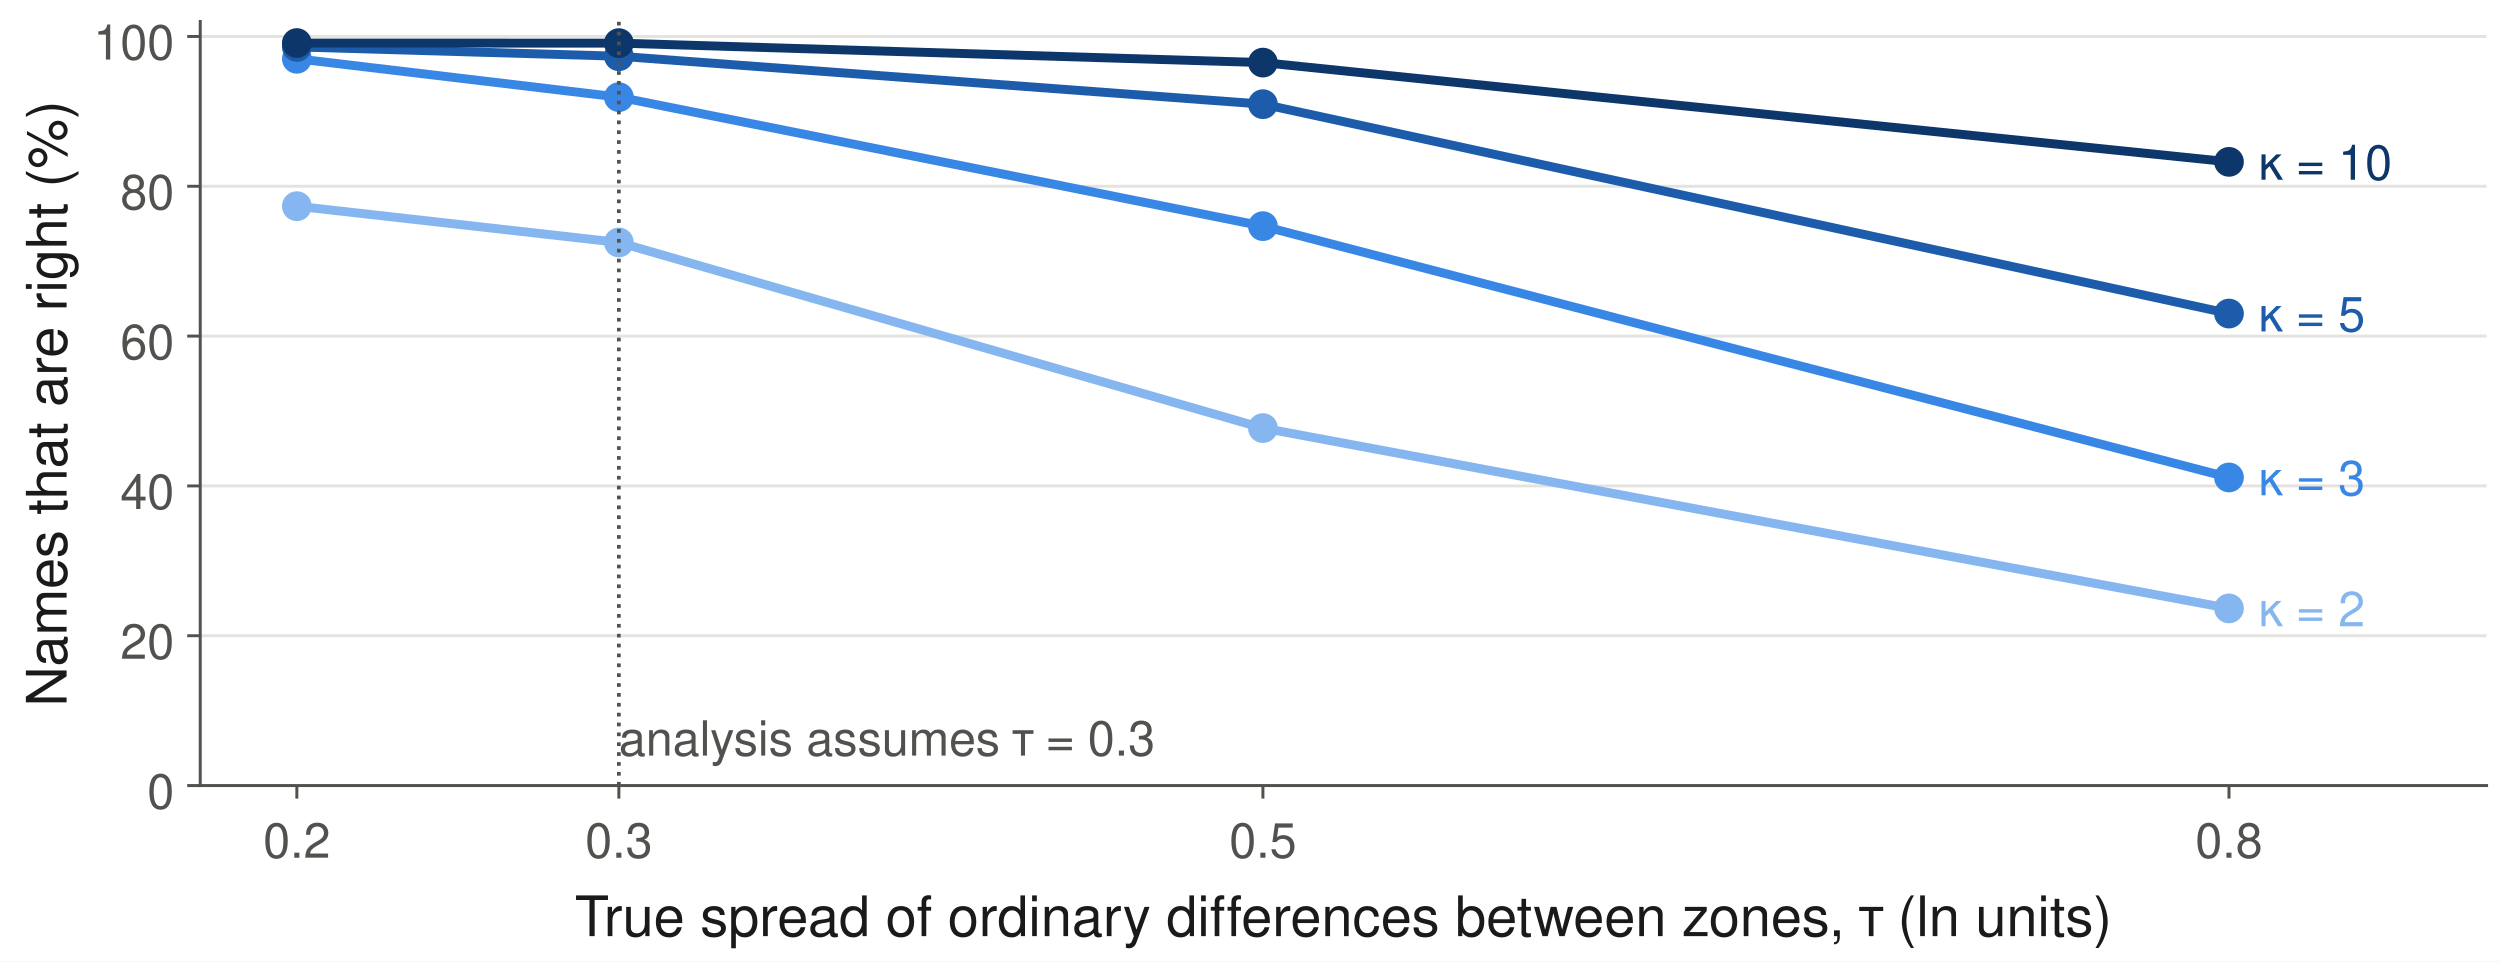
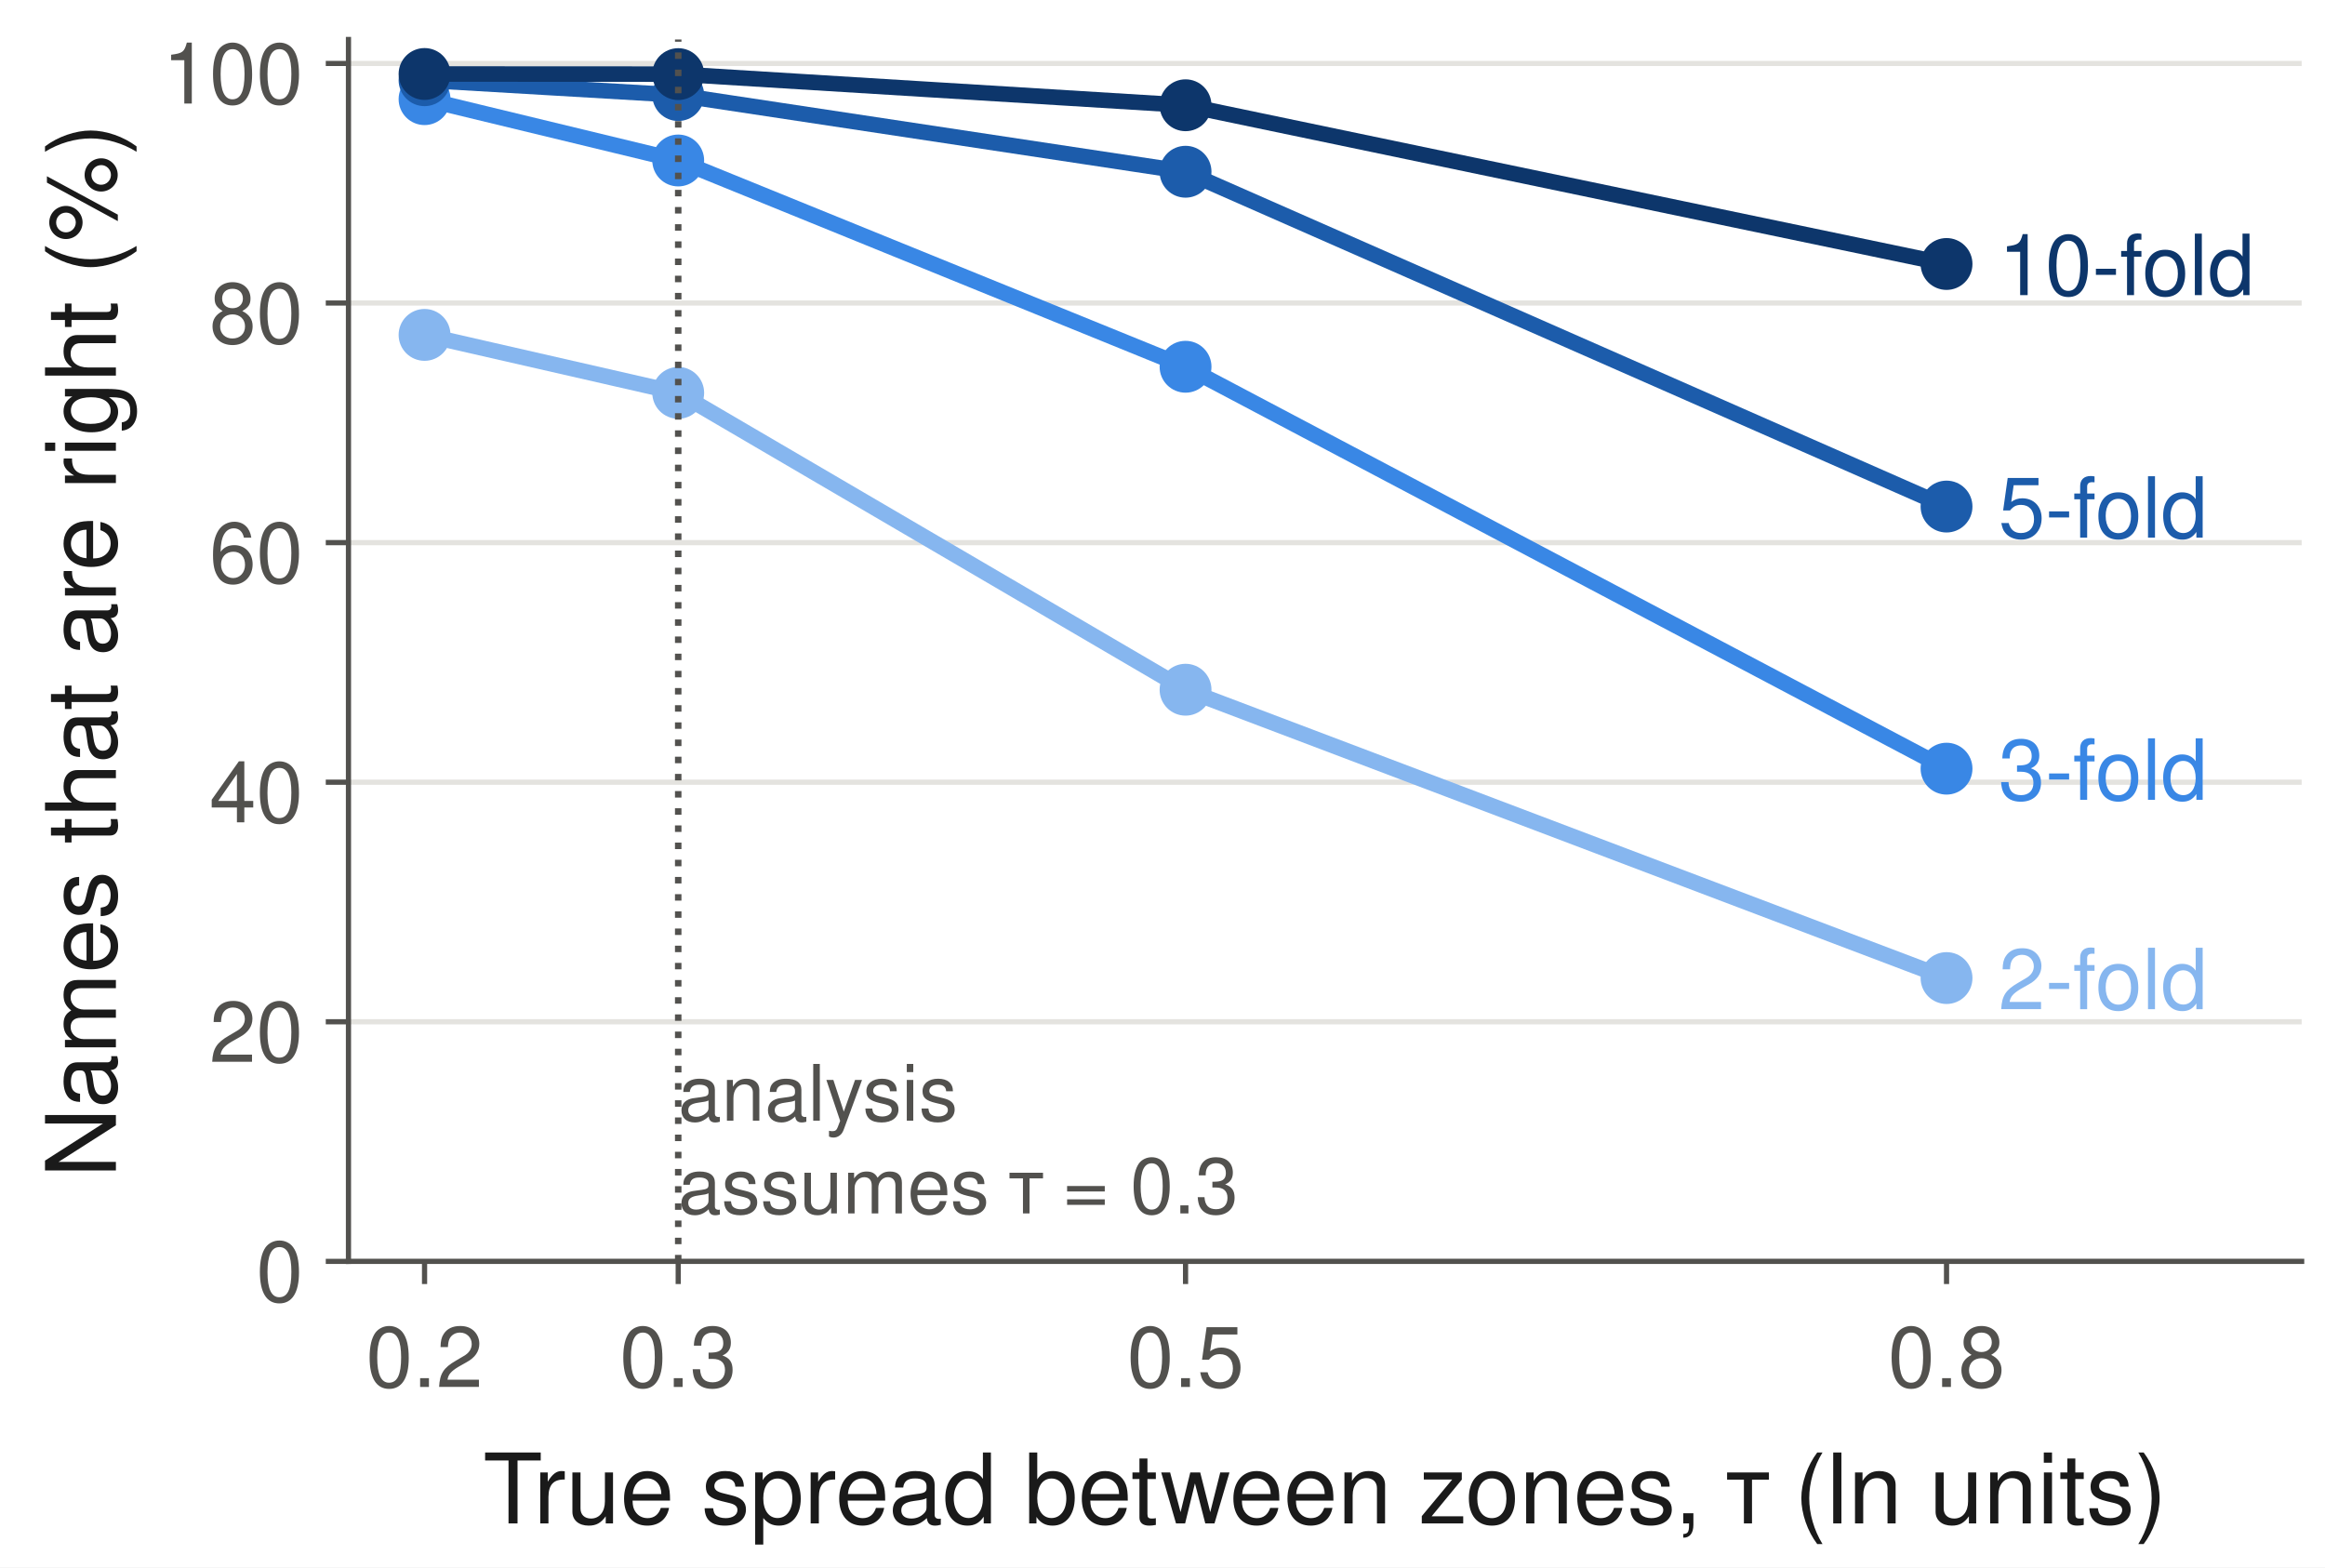
- <svg xmlns="http://www.w3.org/2000/svg" xmlns:xlink="http://www.w3.org/1999/xlink" width="671.157pt" height="258.114pt" viewBox="0 0 671.157 258.114" version="1.1">
+ <svg xmlns="http://www.w3.org/2000/svg" xmlns:xlink="http://www.w3.org/1999/xlink" width="358.677pt" height="241.808pt" viewBox="0 0 358.677 241.808" version="1.1">
  <defs>
    <style type="text/css">*{stroke-linejoin: round; stroke-linecap: butt}</style>
  </defs>
  <g id="figure_1">
    <g id="patch_1">
-       <path d="M 0 258.114  L 671.157 258.114  L 671.157 0  L 0 0  z " style="fill: #ffffff" />
+       <path d="M 0 241.808  L 358.677 241.808  L 358.677 0  L 0 0  z " style="fill: #ffffff" />
    </g>
    <g id="axes_1">
      <g id="patch_2">
-         <path d="M 53.757 210.894  L 667.557 210.894  L 667.557 5.766  L 53.757 5.766  z " style="fill: #ffffff" />
+         <path d="M 53.757 194.588  L 355.077 194.588  L 355.077 6.092  L 53.757 6.092  z " style="fill: #ffffff" />
      </g>
      <g id="matplotlib.axis_1">
        <g id="xtick_1">
          <g id="line2d_1">
            <defs>
-               <path id="m88461c86a5" d="M 0 0  L 0 3.5  " style="stroke: #52514e; stroke-width: 0.8" />
+               <path id="m8887521e9c" d="M 0 0  L 0 3.5  " style="stroke: #52514e; stroke-width: 0.8" />
            </defs>
            <g>
-               <use xlink:href="#m88461c86a5" x="79.692" y="210.894" style="fill: #52514e; stroke: #52514e; stroke-width: 0.8" />
+               <use xlink:href="#m8887521e9c" x="65.496" y="194.588" style="fill: #52514e; stroke: #52514e; stroke-width: 0.8" />
            </g>
          </g>
          <g id="text_1">
-             <text style="font-size: 13px; font-family: 'Source Sans Pro', 'Helvetica Neue', 'Helvetica', 'Arial', 'DejaVu Sans', 'Bitstream Vera Sans', 'Computer Modern Sans Serif', 'Lucida Grande', 'Verdana', 'Geneva', 'Lucid', 'Avant Garde', sans-serif; text-anchor: middle; fill: #52514e" x="79.692" y="230.27" transform="rotate(-0 79.69177 230.2699)">0.2</text>
+             <text style="font-size: 13px; font-family: 'Source Sans Pro', 'Helvetica Neue', 'Helvetica', 'Arial', 'DejaVu Sans', 'Bitstream Vera Sans', 'Computer Modern Sans Serif', 'Lucida Grande', 'Verdana', 'Geneva', 'Lucid', 'Avant Garde', sans-serif; text-anchor: middle; fill: #52514e" x="65.496" y="213.964" transform="rotate(-0 65.4963 213.964)">0.2</text>
          </g>
        </g>
        <g id="xtick_2">
          <g id="line2d_2">
            <g>
-               <use xlink:href="#m88461c86a5" x="166.142" y="210.894" style="fill: #52514e; stroke: #52514e; stroke-width: 0.8" />
+               <use xlink:href="#m8887521e9c" x="104.629" y="194.588" style="fill: #52514e; stroke: #52514e; stroke-width: 0.8" />
            </g>
          </g>
          <g id="text_2">
-             <text style="font-size: 13px; font-family: 'Source Sans Pro', 'Helvetica Neue', 'Helvetica', 'Arial', 'DejaVu Sans', 'Bitstream Vera Sans', 'Computer Modern Sans Serif', 'Lucida Grande', 'Verdana', 'Geneva', 'Lucid', 'Avant Garde', sans-serif; text-anchor: middle; fill: #52514e" x="166.142" y="230.27" transform="rotate(-0 166.1425 230.2699)">0.3</text>
+             <text style="font-size: 13px; font-family: 'Source Sans Pro', 'Helvetica Neue', 'Helvetica', 'Arial', 'DejaVu Sans', 'Bitstream Vera Sans', 'Computer Modern Sans Serif', 'Lucida Grande', 'Verdana', 'Geneva', 'Lucid', 'Avant Garde', sans-serif; text-anchor: middle; fill: #52514e" x="104.629" y="213.964" transform="rotate(-0 104.6288 213.964)">0.3</text>
          </g>
        </g>
        <g id="xtick_3">
          <g id="line2d_3">
            <g>
-               <use xlink:href="#m88461c86a5" x="339.044" y="210.894" style="fill: #52514e; stroke: #52514e; stroke-width: 0.8" />
+               <use xlink:href="#m8887521e9c" x="182.894" y="194.588" style="fill: #52514e; stroke: #52514e; stroke-width: 0.8" />
            </g>
          </g>
          <g id="text_3">
-             <text style="font-size: 13px; font-family: 'Source Sans Pro', 'Helvetica Neue', 'Helvetica', 'Arial', 'DejaVu Sans', 'Bitstream Vera Sans', 'Computer Modern Sans Serif', 'Lucida Grande', 'Verdana', 'Geneva', 'Lucid', 'Avant Garde', sans-serif; text-anchor: middle; fill: #52514e" x="339.044" y="230.27" transform="rotate(-0 339.0439 230.2699)">0.5</text>
+             <text style="font-size: 13px; font-family: 'Source Sans Pro', 'Helvetica Neue', 'Helvetica', 'Arial', 'DejaVu Sans', 'Bitstream Vera Sans', 'Computer Modern Sans Serif', 'Lucida Grande', 'Verdana', 'Geneva', 'Lucid', 'Avant Garde', sans-serif; text-anchor: middle; fill: #52514e" x="182.894" y="213.964" transform="rotate(-0 182.8937 213.964)">0.5</text>
          </g>
        </g>
        <g id="xtick_4">
          <g id="line2d_4">
            <g>
-               <use xlink:href="#m88461c86a5" x="598.396" y="210.894" style="fill: #52514e; stroke: #52514e; stroke-width: 0.8" />
+               <use xlink:href="#m8887521e9c" x="300.291" y="194.588" style="fill: #52514e; stroke: #52514e; stroke-width: 0.8" />
            </g>
          </g>
          <g id="text_4">
-             <text style="font-size: 13px; font-family: 'Source Sans Pro', 'Helvetica Neue', 'Helvetica', 'Arial', 'DejaVu Sans', 'Bitstream Vera Sans', 'Computer Modern Sans Serif', 'Lucida Grande', 'Verdana', 'Geneva', 'Lucid', 'Avant Garde', sans-serif; text-anchor: middle; fill: #52514e" x="598.396" y="230.27" transform="rotate(-0 598.396 230.2699)">0.8</text>
+             <text style="font-size: 13px; font-family: 'Source Sans Pro', 'Helvetica Neue', 'Helvetica', 'Arial', 'DejaVu Sans', 'Bitstream Vera Sans', 'Computer Modern Sans Serif', 'Lucida Grande', 'Verdana', 'Geneva', 'Lucid', 'Avant Garde', sans-serif; text-anchor: middle; fill: #52514e" x="300.291" y="213.964" transform="rotate(-0 300.2911 213.964)">0.8</text>
          </g>
        </g>
        <g id="text_5">
-           <text style="font-size: 15px; font-family: 'Source Sans Pro', 'Helvetica Neue', 'Helvetica', 'Arial', 'DejaVu Sans', 'Bitstream Vera Sans', 'Computer Modern Sans Serif', 'Lucida Grande', 'Verdana', 'Geneva', 'Lucid', 'Avant Garde', sans-serif; text-anchor: middle; fill: #1a1a1a" x="360.657" y="251.319" transform="rotate(-0 360.6566 251.3189)">True spread of ordinary differences between zones, τ (ln units)</text>
+           <text style="font-size: 15px; font-family: 'Source Sans Pro', 'Helvetica Neue', 'Helvetica', 'Arial', 'DejaVu Sans', 'Bitstream Vera Sans', 'Computer Modern Sans Serif', 'Lucida Grande', 'Verdana', 'Geneva', 'Lucid', 'Avant Garde', sans-serif; text-anchor: middle; fill: #1a1a1a" x="204.417" y="235.013" transform="rotate(-0 204.4166 235.013)">True spread between zones, τ (ln units)</text>
        </g>
      </g>
      <g id="matplotlib.axis_2">
        <g id="ytick_1">
          <g id="line2d_5">
-             <path d="M 53.757 210.894  L 667.557 210.894  " clip-path="url(#p770c20b976)" style="fill: none; stroke: #e4e3df; stroke-width: 0.8; stroke-linecap: square" />
+             <path d="M 53.757 194.588  L 355.077 194.588  " clip-path="url(#p4a66b19866)" style="fill: none; stroke: #e4e3df; stroke-width: 0.8; stroke-linecap: square" />
          </g>
          <g id="line2d_6">
            <defs>
-               <path id="m9352adeb16" d="M 0 0  L -3.5 0  " style="stroke: #52514e; stroke-width: 0.8" />
+               <path id="m088b9fe2b7" d="M 0 0  L -3.5 0  " style="stroke: #52514e; stroke-width: 0.8" />
            </defs>
            <g>
-               <use xlink:href="#m9352adeb16" x="53.757" y="210.894" style="fill: #52514e; stroke: #52514e; stroke-width: 0.8" />
+               <use xlink:href="#m088b9fe2b7" x="53.757" y="194.588" style="fill: #52514e; stroke: #52514e; stroke-width: 0.8" />
            </g>
          </g>
          <g id="text_6">
-             <text style="font-size: 13px; font-family: 'Source Sans Pro', 'Helvetica Neue', 'Helvetica', 'Arial', 'DejaVu Sans', 'Bitstream Vera Sans', 'Computer Modern Sans Serif', 'Lucida Grande', 'Verdana', 'Geneva', 'Lucid', 'Avant Garde', sans-serif; text-anchor: end; fill: #52514e" x="46.757" y="217.082" transform="rotate(-0 46.75656 217.0819)">0</text>
+             <text style="font-size: 13px; font-family: 'Source Sans Pro', 'Helvetica Neue', 'Helvetica', 'Arial', 'DejaVu Sans', 'Bitstream Vera Sans', 'Computer Modern Sans Serif', 'Lucida Grande', 'Verdana', 'Geneva', 'Lucid', 'Avant Garde', sans-serif; text-anchor: end; fill: #52514e" x="46.757" y="200.776" transform="rotate(-0 46.75656 200.776)">0</text>
          </g>
        </g>
        <g id="ytick_2">
          <g id="line2d_7">
-             <path d="M 53.757 170.673  L 667.557 170.673  " clip-path="url(#p770c20b976)" style="fill: none; stroke: #e4e3df; stroke-width: 0.8; stroke-linecap: square" />
+             <path d="M 53.757 157.628  L 355.077 157.628  " clip-path="url(#p4a66b19866)" style="fill: none; stroke: #e4e3df; stroke-width: 0.8; stroke-linecap: square" />
          </g>
          <g id="line2d_8">
            <g>
-               <use xlink:href="#m9352adeb16" x="53.757" y="170.673" style="fill: #52514e; stroke: #52514e; stroke-width: 0.8" />
+               <use xlink:href="#m088b9fe2b7" x="53.757" y="157.628" style="fill: #52514e; stroke: #52514e; stroke-width: 0.8" />
            </g>
          </g>
          <g id="text_7">
-             <text style="font-size: 13px; font-family: 'Source Sans Pro', 'Helvetica Neue', 'Helvetica', 'Arial', 'DejaVu Sans', 'Bitstream Vera Sans', 'Computer Modern Sans Serif', 'Lucida Grande', 'Verdana', 'Geneva', 'Lucid', 'Avant Garde', sans-serif; text-anchor: end; fill: #52514e" x="46.757" y="176.861" transform="rotate(-0 46.75656 176.8607)">20</text>
+             <text style="font-size: 13px; font-family: 'Source Sans Pro', 'Helvetica Neue', 'Helvetica', 'Arial', 'DejaVu Sans', 'Bitstream Vera Sans', 'Computer Modern Sans Serif', 'Lucida Grande', 'Verdana', 'Geneva', 'Lucid', 'Avant Garde', sans-serif; text-anchor: end; fill: #52514e" x="46.757" y="163.816" transform="rotate(-0 46.75656 163.816)">20</text>
          </g>
        </g>
        <g id="ytick_3">
          <g id="line2d_9">
-             <path d="M 53.757 130.452  L 667.557 130.452  " clip-path="url(#p770c20b976)" style="fill: none; stroke: #e4e3df; stroke-width: 0.8; stroke-linecap: square" />
+             <path d="M 53.757 120.668  L 355.077 120.668  " clip-path="url(#p4a66b19866)" style="fill: none; stroke: #e4e3df; stroke-width: 0.8; stroke-linecap: square" />
          </g>
          <g id="line2d_10">
            <g>
-               <use xlink:href="#m9352adeb16" x="53.757" y="130.452" style="fill: #52514e; stroke: #52514e; stroke-width: 0.8" />
+               <use xlink:href="#m088b9fe2b7" x="53.757" y="120.668" style="fill: #52514e; stroke: #52514e; stroke-width: 0.8" />
            </g>
          </g>
          <g id="text_8">
-             <text style="font-size: 13px; font-family: 'Source Sans Pro', 'Helvetica Neue', 'Helvetica', 'Arial', 'DejaVu Sans', 'Bitstream Vera Sans', 'Computer Modern Sans Serif', 'Lucida Grande', 'Verdana', 'Geneva', 'Lucid', 'Avant Garde', sans-serif; text-anchor: end; fill: #52514e" x="46.757" y="136.64" transform="rotate(-0 46.75656 136.6395)">40</text>
+             <text style="font-size: 13px; font-family: 'Source Sans Pro', 'Helvetica Neue', 'Helvetica', 'Arial', 'DejaVu Sans', 'Bitstream Vera Sans', 'Computer Modern Sans Serif', 'Lucida Grande', 'Verdana', 'Geneva', 'Lucid', 'Avant Garde', sans-serif; text-anchor: end; fill: #52514e" x="46.757" y="126.856" transform="rotate(-0 46.75656 126.856)">40</text>
          </g>
        </g>
        <g id="ytick_4">
          <g id="line2d_11">
-             <path d="M 53.757 90.23  L 667.557 90.23  " clip-path="url(#p770c20b976)" style="fill: none; stroke: #e4e3df; stroke-width: 0.8; stroke-linecap: square" />
+             <path d="M 53.757 83.708  L 355.077 83.708  " clip-path="url(#p4a66b19866)" style="fill: none; stroke: #e4e3df; stroke-width: 0.8; stroke-linecap: square" />
          </g>
          <g id="line2d_12">
            <g>
-               <use xlink:href="#m9352adeb16" x="53.757" y="90.23" style="fill: #52514e; stroke: #52514e; stroke-width: 0.8" />
+               <use xlink:href="#m088b9fe2b7" x="53.757" y="83.708" style="fill: #52514e; stroke: #52514e; stroke-width: 0.8" />
            </g>
          </g>
          <g id="text_9">
-             <text style="font-size: 13px; font-family: 'Source Sans Pro', 'Helvetica Neue', 'Helvetica', 'Arial', 'DejaVu Sans', 'Bitstream Vera Sans', 'Computer Modern Sans Serif', 'Lucida Grande', 'Verdana', 'Geneva', 'Lucid', 'Avant Garde', sans-serif; text-anchor: end; fill: #52514e" x="46.757" y="96.418" transform="rotate(-0 46.75656 96.41835)">60</text>
+             <text style="font-size: 13px; font-family: 'Source Sans Pro', 'Helvetica Neue', 'Helvetica', 'Arial', 'DejaVu Sans', 'Bitstream Vera Sans', 'Computer Modern Sans Serif', 'Lucida Grande', 'Verdana', 'Geneva', 'Lucid', 'Avant Garde', sans-serif; text-anchor: end; fill: #52514e" x="46.757" y="89.896" transform="rotate(-0 46.75656 89.896)">60</text>
          </g>
        </g>
        <g id="ytick_5">
          <g id="line2d_13">
-             <path d="M 53.757 50.009  L 667.557 50.009  " clip-path="url(#p770c20b976)" style="fill: none; stroke: #e4e3df; stroke-width: 0.8; stroke-linecap: square" />
+             <path d="M 53.757 46.748  L 355.077 46.748  " clip-path="url(#p4a66b19866)" style="fill: none; stroke: #e4e3df; stroke-width: 0.8; stroke-linecap: square" />
          </g>
          <g id="line2d_14">
            <g>
-               <use xlink:href="#m9352adeb16" x="53.757" y="50.009" style="fill: #52514e; stroke: #52514e; stroke-width: 0.8" />
+               <use xlink:href="#m088b9fe2b7" x="53.757" y="46.748" style="fill: #52514e; stroke: #52514e; stroke-width: 0.8" />
            </g>
          </g>
          <g id="text_10">
-             <text style="font-size: 13px; font-family: 'Source Sans Pro', 'Helvetica Neue', 'Helvetica', 'Arial', 'DejaVu Sans', 'Bitstream Vera Sans', 'Computer Modern Sans Serif', 'Lucida Grande', 'Verdana', 'Geneva', 'Lucid', 'Avant Garde', sans-serif; text-anchor: end; fill: #52514e" x="46.757" y="56.197" transform="rotate(-0 46.75656 56.19718)">80</text>
+             <text style="font-size: 13px; font-family: 'Source Sans Pro', 'Helvetica Neue', 'Helvetica', 'Arial', 'DejaVu Sans', 'Bitstream Vera Sans', 'Computer Modern Sans Serif', 'Lucida Grande', 'Verdana', 'Geneva', 'Lucid', 'Avant Garde', sans-serif; text-anchor: end; fill: #52514e" x="46.757" y="52.936" transform="rotate(-0 46.75656 52.936)">80</text>
          </g>
        </g>
        <g id="ytick_6">
          <g id="line2d_15">
-             <path d="M 53.757 9.788  L 667.557 9.788  " clip-path="url(#p770c20b976)" style="fill: none; stroke: #e4e3df; stroke-width: 0.8; stroke-linecap: square" />
+             <path d="M 53.757 9.788  L 355.077 9.788  " clip-path="url(#p4a66b19866)" style="fill: none; stroke: #e4e3df; stroke-width: 0.8; stroke-linecap: square" />
          </g>
          <g id="line2d_16">
            <g>
-               <use xlink:href="#m9352adeb16" x="53.757" y="9.788" style="fill: #52514e; stroke: #52514e; stroke-width: 0.8" />
+               <use xlink:href="#m088b9fe2b7" x="53.757" y="9.788" style="fill: #52514e; stroke: #52514e; stroke-width: 0.8" />
            </g>
          </g>
          <g id="text_11">
            <text style="font-size: 13px; font-family: 'Source Sans Pro', 'Helvetica Neue', 'Helvetica', 'Arial', 'DejaVu Sans', 'Bitstream Vera Sans', 'Computer Modern Sans Serif', 'Lucida Grande', 'Verdana', 'Geneva', 'Lucid', 'Avant Garde', sans-serif; text-anchor: end; fill: #52514e" x="46.757" y="15.976" transform="rotate(-0 46.75656 15.976)">100</text>
          </g>
        </g>
        <g id="text_12">
-           <text style="font-size: 15px; font-family: 'Source Sans Pro', 'Helvetica Neue', 'Helvetica', 'Arial', 'DejaVu Sans', 'Bitstream Vera Sans', 'Computer Modern Sans Serif', 'Lucida Grande', 'Verdana', 'Geneva', 'Lucid', 'Avant Garde', sans-serif; text-anchor: middle; fill: #1a1a1a" x="17.88" y="108.33" transform="rotate(-90 17.88 108.3299)">Names that are right (%)</text>
+           <text style="font-size: 15px; font-family: 'Source Sans Pro', 'Helvetica Neue', 'Helvetica', 'Arial', 'DejaVu Sans', 'Bitstream Vera Sans', 'Computer Modern Sans Serif', 'Lucida Grande', 'Verdana', 'Geneva', 'Lucid', 'Avant Garde', sans-serif; text-anchor: middle; fill: #1a1a1a" x="17.88" y="100.34" transform="rotate(-90 17.88 100.34)">Names that are right (%)</text>
        </g>
      </g>
      <g id="line2d_17">
-         <path d="M 79.692 55.359  L 166.142 65.092  L 339.044 114.926  L 598.396 163.332  " clip-path="url(#p770c20b976)" style="fill: none; stroke: #86b6ef; stroke-width: 2.4; stroke-linecap: square" />
-         <defs>
-           <path id="m52cab48b39" d="M 0 3.5  C 0.928 3.5 1.819 3.131 2.475 2.475  C 3.131 1.819 3.5 0.928 3.5 0  C 3.5 -0.928 3.131 -1.819 2.475 -2.475  C 1.819 -3.131 0.928 -3.5 0 -3.5  C -0.928 -3.5 -1.819 -3.131 -2.475 -2.475  C -3.131 -1.819 -3.5 -0.928 -3.5 0  C -3.5 0.928 -3.131 1.819 -2.475 2.475  C -1.819 3.131 -0.928 3.5 0 3.5  z " style="stroke: #86b6ef" />
-         </defs>
-         <g clip-path="url(#p770c20b976)">
-           <use xlink:href="#m52cab48b39" x="79.692" y="55.359" style="fill: #86b6ef; stroke: #86b6ef" />
-           <use xlink:href="#m52cab48b39" x="166.142" y="65.092" style="fill: #86b6ef; stroke: #86b6ef" />
-           <use xlink:href="#m52cab48b39" x="339.044" y="114.926" style="fill: #86b6ef; stroke: #86b6ef" />
-           <use xlink:href="#m52cab48b39" x="598.396" y="163.332" style="fill: #86b6ef; stroke: #86b6ef" />
+         <path d="M 65.496 51.664  L 104.629 60.608  L 182.894 106.401  L 300.291 150.883  " clip-path="url(#p4a66b19866)" style="fill: none; stroke: #86b6ef; stroke-width: 2.4; stroke-linecap: square" />
+         <defs>
+           <path id="m05468a51f0" d="M 0 3.5  C 0.928 3.5 1.819 3.131 2.475 2.475  C 3.131 1.819 3.5 0.928 3.5 0  C 3.5 -0.928 3.131 -1.819 2.475 -2.475  C 1.819 -3.131 0.928 -3.5 0 -3.5  C -0.928 -3.5 -1.819 -3.131 -2.475 -2.475  C -3.131 -1.819 -3.5 -0.928 -3.5 0  C -3.5 0.928 -3.131 1.819 -2.475 2.475  C -1.819 3.131 -0.928 3.5 0 3.5  z " style="stroke: #86b6ef" />
+         </defs>
+         <g clip-path="url(#p4a66b19866)">
+           <use xlink:href="#m05468a51f0" x="65.496" y="51.664" style="fill: #86b6ef; stroke: #86b6ef" />
+           <use xlink:href="#m05468a51f0" x="104.629" y="60.608" style="fill: #86b6ef; stroke: #86b6ef" />
+           <use xlink:href="#m05468a51f0" x="182.894" y="106.401" style="fill: #86b6ef; stroke: #86b6ef" />
+           <use xlink:href="#m05468a51f0" x="300.291" y="150.883" style="fill: #86b6ef; stroke: #86b6ef" />
        </g>
      </g>
      <g id="line2d_18">
-         <path d="M 79.692 15.781  L 166.142 26.078  L 339.044 60.708  L 598.396 128.179  " clip-path="url(#p770c20b976)" style="fill: none; stroke: #3987e5; stroke-width: 2.4; stroke-linecap: square" />
-         <defs>
-           <path id="ma390dacf72" d="M 0 3.5  C 0.928 3.5 1.819 3.131 2.475 2.475  C 3.131 1.819 3.5 0.928 3.5 0  C 3.5 -0.928 3.131 -1.819 2.475 -2.475  C 1.819 -3.131 0.928 -3.5 0 -3.5  C -0.928 -3.5 -1.819 -3.131 -2.475 -2.475  C -3.131 -1.819 -3.5 -0.928 -3.5 0  C -3.5 0.928 -3.131 1.819 -2.475 2.475  C -1.819 3.131 -0.928 3.5 0 3.5  z " style="stroke: #3987e5" />
-         </defs>
-         <g clip-path="url(#p770c20b976)">
-           <use xlink:href="#ma390dacf72" x="79.692" y="15.781" style="fill: #3987e5; stroke: #3987e5" />
-           <use xlink:href="#ma390dacf72" x="166.142" y="26.078" style="fill: #3987e5; stroke: #3987e5" />
-           <use xlink:href="#ma390dacf72" x="339.044" y="60.708" style="fill: #3987e5; stroke: #3987e5" />
-           <use xlink:href="#ma390dacf72" x="598.396" y="128.179" style="fill: #3987e5; stroke: #3987e5" />
+         <path d="M 65.496 15.295  L 104.629 24.757  L 182.894 56.579  L 300.291 118.58  " clip-path="url(#p4a66b19866)" style="fill: none; stroke: #3987e5; stroke-width: 2.4; stroke-linecap: square" />
+         <defs>
+           <path id="m39f2ac2cc9" d="M 0 3.5  C 0.928 3.5 1.819 3.131 2.475 2.475  C 3.131 1.819 3.5 0.928 3.5 0  C 3.5 -0.928 3.131 -1.819 2.475 -2.475  C 1.819 -3.131 0.928 -3.5 0 -3.5  C -0.928 -3.5 -1.819 -3.131 -2.475 -2.475  C -3.131 -1.819 -3.5 -0.928 -3.5 0  C -3.5 0.928 -3.131 1.819 -2.475 2.475  C -1.819 3.131 -0.928 3.5 0 3.5  z " style="stroke: #3987e5" />
+         </defs>
+         <g clip-path="url(#p4a66b19866)">
+           <use xlink:href="#m39f2ac2cc9" x="65.496" y="15.295" style="fill: #3987e5; stroke: #3987e5" />
+           <use xlink:href="#m39f2ac2cc9" x="104.629" y="24.757" style="fill: #3987e5; stroke: #3987e5" />
+           <use xlink:href="#m39f2ac2cc9" x="182.894" y="56.579" style="fill: #3987e5; stroke: #3987e5" />
+           <use xlink:href="#m39f2ac2cc9" x="300.291" y="118.58" style="fill: #3987e5; stroke: #3987e5" />
        </g>
      </g>
      <g id="line2d_19">
-         <path d="M 79.692 12.603  L 166.142 15.097  L 339.044 27.968  L 598.396 84.177  " clip-path="url(#p770c20b976)" style="fill: none; stroke: #1c5cab; stroke-width: 2.4; stroke-linecap: square" />
-         <defs>
-           <path id="m6b5710468d" d="M 0 3.5  C 0.928 3.5 1.819 3.131 2.475 2.475  C 3.131 1.819 3.5 0.928 3.5 0  C 3.5 -0.928 3.131 -1.819 2.475 -2.475  C 1.819 -3.131 0.928 -3.5 0 -3.5  C -0.928 -3.5 -1.819 -3.131 -2.475 -2.475  C -3.131 -1.819 -3.5 -0.928 -3.5 0  C -3.5 0.928 -3.131 1.819 -2.475 2.475  C -1.819 3.131 -0.928 3.5 0 3.5  z " style="stroke: #1c5cab" />
-         </defs>
-         <g clip-path="url(#p770c20b976)">
-           <use xlink:href="#m6b5710468d" x="79.692" y="12.603" style="fill: #1c5cab; stroke: #1c5cab" />
-           <use xlink:href="#m6b5710468d" x="166.142" y="15.097" style="fill: #1c5cab; stroke: #1c5cab" />
-           <use xlink:href="#m6b5710468d" x="339.044" y="27.968" style="fill: #1c5cab; stroke: #1c5cab" />
-           <use xlink:href="#m6b5710468d" x="598.396" y="84.177" style="fill: #1c5cab; stroke: #1c5cab" />
+         <path d="M 65.496 12.375  L 104.629 14.667  L 182.894 26.494  L 300.291 78.146  " clip-path="url(#p4a66b19866)" style="fill: none; stroke: #1c5cab; stroke-width: 2.4; stroke-linecap: square" />
+         <defs>
+           <path id="mb1bbbecdcc" d="M 0 3.5  C 0.928 3.5 1.819 3.131 2.475 2.475  C 3.131 1.819 3.5 0.928 3.5 0  C 3.5 -0.928 3.131 -1.819 2.475 -2.475  C 1.819 -3.131 0.928 -3.5 0 -3.5  C -0.928 -3.5 -1.819 -3.131 -2.475 -2.475  C -3.131 -1.819 -3.5 -0.928 -3.5 0  C -3.5 0.928 -3.131 1.819 -2.475 2.475  C -1.819 3.131 -0.928 3.5 0 3.5  z " style="stroke: #1c5cab" />
+         </defs>
+         <g clip-path="url(#p4a66b19866)">
+           <use xlink:href="#mb1bbbecdcc" x="65.496" y="12.375" style="fill: #1c5cab; stroke: #1c5cab" />
+           <use xlink:href="#mb1bbbecdcc" x="104.629" y="14.667" style="fill: #1c5cab; stroke: #1c5cab" />
+           <use xlink:href="#mb1bbbecdcc" x="182.894" y="26.494" style="fill: #1c5cab; stroke: #1c5cab" />
+           <use xlink:href="#mb1bbbecdcc" x="300.291" y="78.146" style="fill: #1c5cab; stroke: #1c5cab" />
        </g>
      </g>
      <g id="line2d_20">
-         <path d="M 79.692 11.558  L 166.142 11.578  L 339.044 16.807  L 598.396 43.453  " clip-path="url(#p770c20b976)" style="fill: none; stroke: #0d366b; stroke-width: 2.4; stroke-linecap: square" />
-         <defs>
-           <path id="ma952f82166" d="M 0 3.5  C 0.928 3.5 1.819 3.131 2.475 2.475  C 3.131 1.819 3.5 0.928 3.5 0  C 3.5 -0.928 3.131 -1.819 2.475 -2.475  C 1.819 -3.131 0.928 -3.5 0 -3.5  C -0.928 -3.5 -1.819 -3.131 -2.475 -2.475  C -3.131 -1.819 -3.5 -0.928 -3.5 0  C -3.5 0.928 -3.131 1.819 -2.475 2.475  C -1.819 3.131 -0.928 3.5 0 3.5  z " style="stroke: #0d366b" />
-         </defs>
-         <g clip-path="url(#p770c20b976)">
-           <use xlink:href="#ma952f82166" x="79.692" y="11.558" style="fill: #0d366b; stroke: #0d366b" />
-           <use xlink:href="#ma952f82166" x="166.142" y="11.578" style="fill: #0d366b; stroke: #0d366b" />
-           <use xlink:href="#ma952f82166" x="339.044" y="16.807" style="fill: #0d366b; stroke: #0d366b" />
-           <use xlink:href="#ma952f82166" x="598.396" y="43.453" style="fill: #0d366b; stroke: #0d366b" />
+         <path d="M 65.496 11.414  L 104.629 11.433  L 182.894 16.238  L 300.291 40.724  " clip-path="url(#p4a66b19866)" style="fill: none; stroke: #0d366b; stroke-width: 2.4; stroke-linecap: square" />
+         <defs>
+           <path id="mbad0b9984e" d="M 0 3.5  C 0.928 3.5 1.819 3.131 2.475 2.475  C 3.131 1.819 3.5 0.928 3.5 0  C 3.5 -0.928 3.131 -1.819 2.475 -2.475  C 1.819 -3.131 0.928 -3.5 0 -3.5  C -0.928 -3.5 -1.819 -3.131 -2.475 -2.475  C -3.131 -1.819 -3.5 -0.928 -3.5 0  C -3.5 0.928 -3.131 1.819 -2.475 2.475  C -1.819 3.131 -0.928 3.5 0 3.5  z " style="stroke: #0d366b" />
+         </defs>
+         <g clip-path="url(#p4a66b19866)">
+           <use xlink:href="#mbad0b9984e" x="65.496" y="11.414" style="fill: #0d366b; stroke: #0d366b" />
+           <use xlink:href="#mbad0b9984e" x="104.629" y="11.433" style="fill: #0d366b; stroke: #0d366b" />
+           <use xlink:href="#mbad0b9984e" x="182.894" y="16.238" style="fill: #0d366b; stroke: #0d366b" />
+           <use xlink:href="#mbad0b9984e" x="300.291" y="40.724" style="fill: #0d366b; stroke: #0d366b" />
        </g>
      </g>
      <g id="line2d_21">
-         <path d="M 166.142 210.894  L 166.142 5.766  " clip-path="url(#p770c20b976)" style="fill: none; stroke-dasharray: 1,1.65; stroke-dashoffset: 0; stroke: #52514e" />
+         <path d="M 104.629 194.588  L 104.629 6.092  " clip-path="url(#p4a66b19866)" style="fill: none; stroke-dasharray: 1,1.65; stroke-dashoffset: 0; stroke: #52514e" />
      </g>
      <g id="patch_3">
-         <path d="M 53.757 210.894  L 53.757 5.766  " style="fill: none; stroke: #52514e; stroke-width: 0.8; stroke-linejoin: miter; stroke-linecap: square" />
+         <path d="M 53.757 194.588  L 53.757 6.092  " style="fill: none; stroke: #52514e; stroke-width: 0.8; stroke-linejoin: miter; stroke-linecap: square" />
      </g>
      <g id="patch_4">
-         <path d="M 53.757 210.894  L 667.557 210.894  " style="fill: none; stroke: #52514e; stroke-width: 0.8; stroke-linejoin: miter; stroke-linecap: square" />
+         <path d="M 53.757 194.588  L 355.077 194.588  " style="fill: none; stroke: #52514e; stroke-width: 0.8; stroke-linejoin: miter; stroke-linecap: square" />
      </g>
      <g id="text_13">
-         <text style="font-size: 13px; font-family: 'Source Sans Pro', 'Helvetica Neue', 'Helvetica', 'Arial', 'DejaVu Sans', 'Bitstream Vera Sans', 'Computer Modern Sans Serif', 'Lucida Grande', 'Verdana', 'Geneva', 'Lucid', 'Avant Garde', sans-serif; text-anchor: start; fill: #86b6ef" x="606.396" y="168.136" transform="rotate(-0 606.396 168.1358)">κ = 2</text>
+         <text style="font-size: 13px; font-family: 'Source Sans Pro', 'Helvetica Neue', 'Helvetica', 'Arial', 'DejaVu Sans', 'Bitstream Vera Sans', 'Computer Modern Sans Serif', 'Lucida Grande', 'Verdana', 'Geneva', 'Lucid', 'Avant Garde', sans-serif; text-anchor: start; fill: #86b6ef" x="308.291" y="155.686" transform="rotate(-0 308.2911 155.6863)">2-fold</text>
      </g>
      <g id="text_14">
-         <text style="font-size: 13px; font-family: 'Source Sans Pro', 'Helvetica Neue', 'Helvetica', 'Arial', 'DejaVu Sans', 'Bitstream Vera Sans', 'Computer Modern Sans Serif', 'Lucida Grande', 'Verdana', 'Geneva', 'Lucid', 'Avant Garde', sans-serif; text-anchor: start; fill: #3987e5" x="606.396" y="132.983" transform="rotate(-0 606.396 132.9825)">κ = 3</text>
+         <text style="font-size: 13px; font-family: 'Source Sans Pro', 'Helvetica Neue', 'Helvetica', 'Arial', 'DejaVu Sans', 'Bitstream Vera Sans', 'Computer Modern Sans Serif', 'Lucida Grande', 'Verdana', 'Geneva', 'Lucid', 'Avant Garde', sans-serif; text-anchor: start; fill: #3987e5" x="308.291" y="123.383" transform="rotate(-0 308.2911 123.3833)">3-fold</text>
      </g>
      <g id="text_15">
-         <text style="font-size: 13px; font-family: 'Source Sans Pro', 'Helvetica Neue', 'Helvetica', 'Arial', 'DejaVu Sans', 'Bitstream Vera Sans', 'Computer Modern Sans Serif', 'Lucida Grande', 'Verdana', 'Geneva', 'Lucid', 'Avant Garde', sans-serif; text-anchor: start; fill: #1c5cab" x="606.396" y="88.981" transform="rotate(-0 606.396 88.98057)">κ = 5</text>
+         <text style="font-size: 13px; font-family: 'Source Sans Pro', 'Helvetica Neue', 'Helvetica', 'Arial', 'DejaVu Sans', 'Bitstream Vera Sans', 'Computer Modern Sans Serif', 'Lucida Grande', 'Verdana', 'Geneva', 'Lucid', 'Avant Garde', sans-serif; text-anchor: start; fill: #1c5cab" x="308.291" y="82.949" transform="rotate(-0 308.2911 82.94902)">5-fold</text>
      </g>
      <g id="text_16">
-         <text style="font-size: 13px; font-family: 'Source Sans Pro', 'Helvetica Neue', 'Helvetica', 'Arial', 'DejaVu Sans', 'Bitstream Vera Sans', 'Computer Modern Sans Serif', 'Lucida Grande', 'Verdana', 'Geneva', 'Lucid', 'Avant Garde', sans-serif; text-anchor: start; fill: #0d366b" x="606.396" y="48.257" transform="rotate(-0 606.396 48.25662)">κ = 10</text>
+         <text style="font-size: 13px; font-family: 'Source Sans Pro', 'Helvetica Neue', 'Helvetica', 'Arial', 'DejaVu Sans', 'Bitstream Vera Sans', 'Computer Modern Sans Serif', 'Lucida Grande', 'Verdana', 'Geneva', 'Lucid', 'Avant Garde', sans-serif; text-anchor: start; fill: #0d366b" x="308.291" y="45.527" transform="rotate(-0 308.2911 45.52702)">10-fold</text>
      </g>
      <g id="text_17">
-         <text style="font-size: 13px; font-family: 'Source Sans Pro', 'Helvetica Neue', 'Helvetica', 'Arial', 'DejaVu Sans', 'Bitstream Vera Sans', 'Computer Modern Sans Serif', 'Lucida Grande', 'Verdana', 'Geneva', 'Lucid', 'Avant Garde', sans-serif; text-anchor: start; fill: #52514e" x="166.142" y="202.85" transform="rotate(-0 166.1425 202.8496)"> analysis assumes τ = 0.3</text>
+         <text style="font-size: 12px; font-family: 'Source Sans Pro', 'Helvetica Neue', 'Helvetica', 'Arial', 'DejaVu Sans', 'Bitstream Vera Sans', 'Computer Modern Sans Serif', 'Lucida Grande', 'Verdana', 'Geneva', 'Lucid', 'Avant Garde', sans-serif; fill: #52514e" transform="translate(104.6288 172.88)"> analysis</text>
+         <text style="font-size: 12px; font-family: 'Source Sans Pro', 'Helvetica Neue', 'Helvetica', 'Arial', 'DejaVu Sans', 'Bitstream Vera Sans', 'Computer Modern Sans Serif', 'Lucida Grande', 'Verdana', 'Geneva', 'Lucid', 'Avant Garde', sans-serif; fill: #52514e" transform="translate(104.6288 187.196)"> assumes τ = 0.3</text>
      </g>
    </g>
  </g>
  <defs>
-     <clipPath id="p770c20b976">
-       <rect x="53.757" y="5.766" width="613.8" height="205.128" />
+     <clipPath id="p4a66b19866">
+       <rect x="53.757" y="6.092" width="301.32" height="188.496" />
    </clipPath>
  </defs>
</svg>
